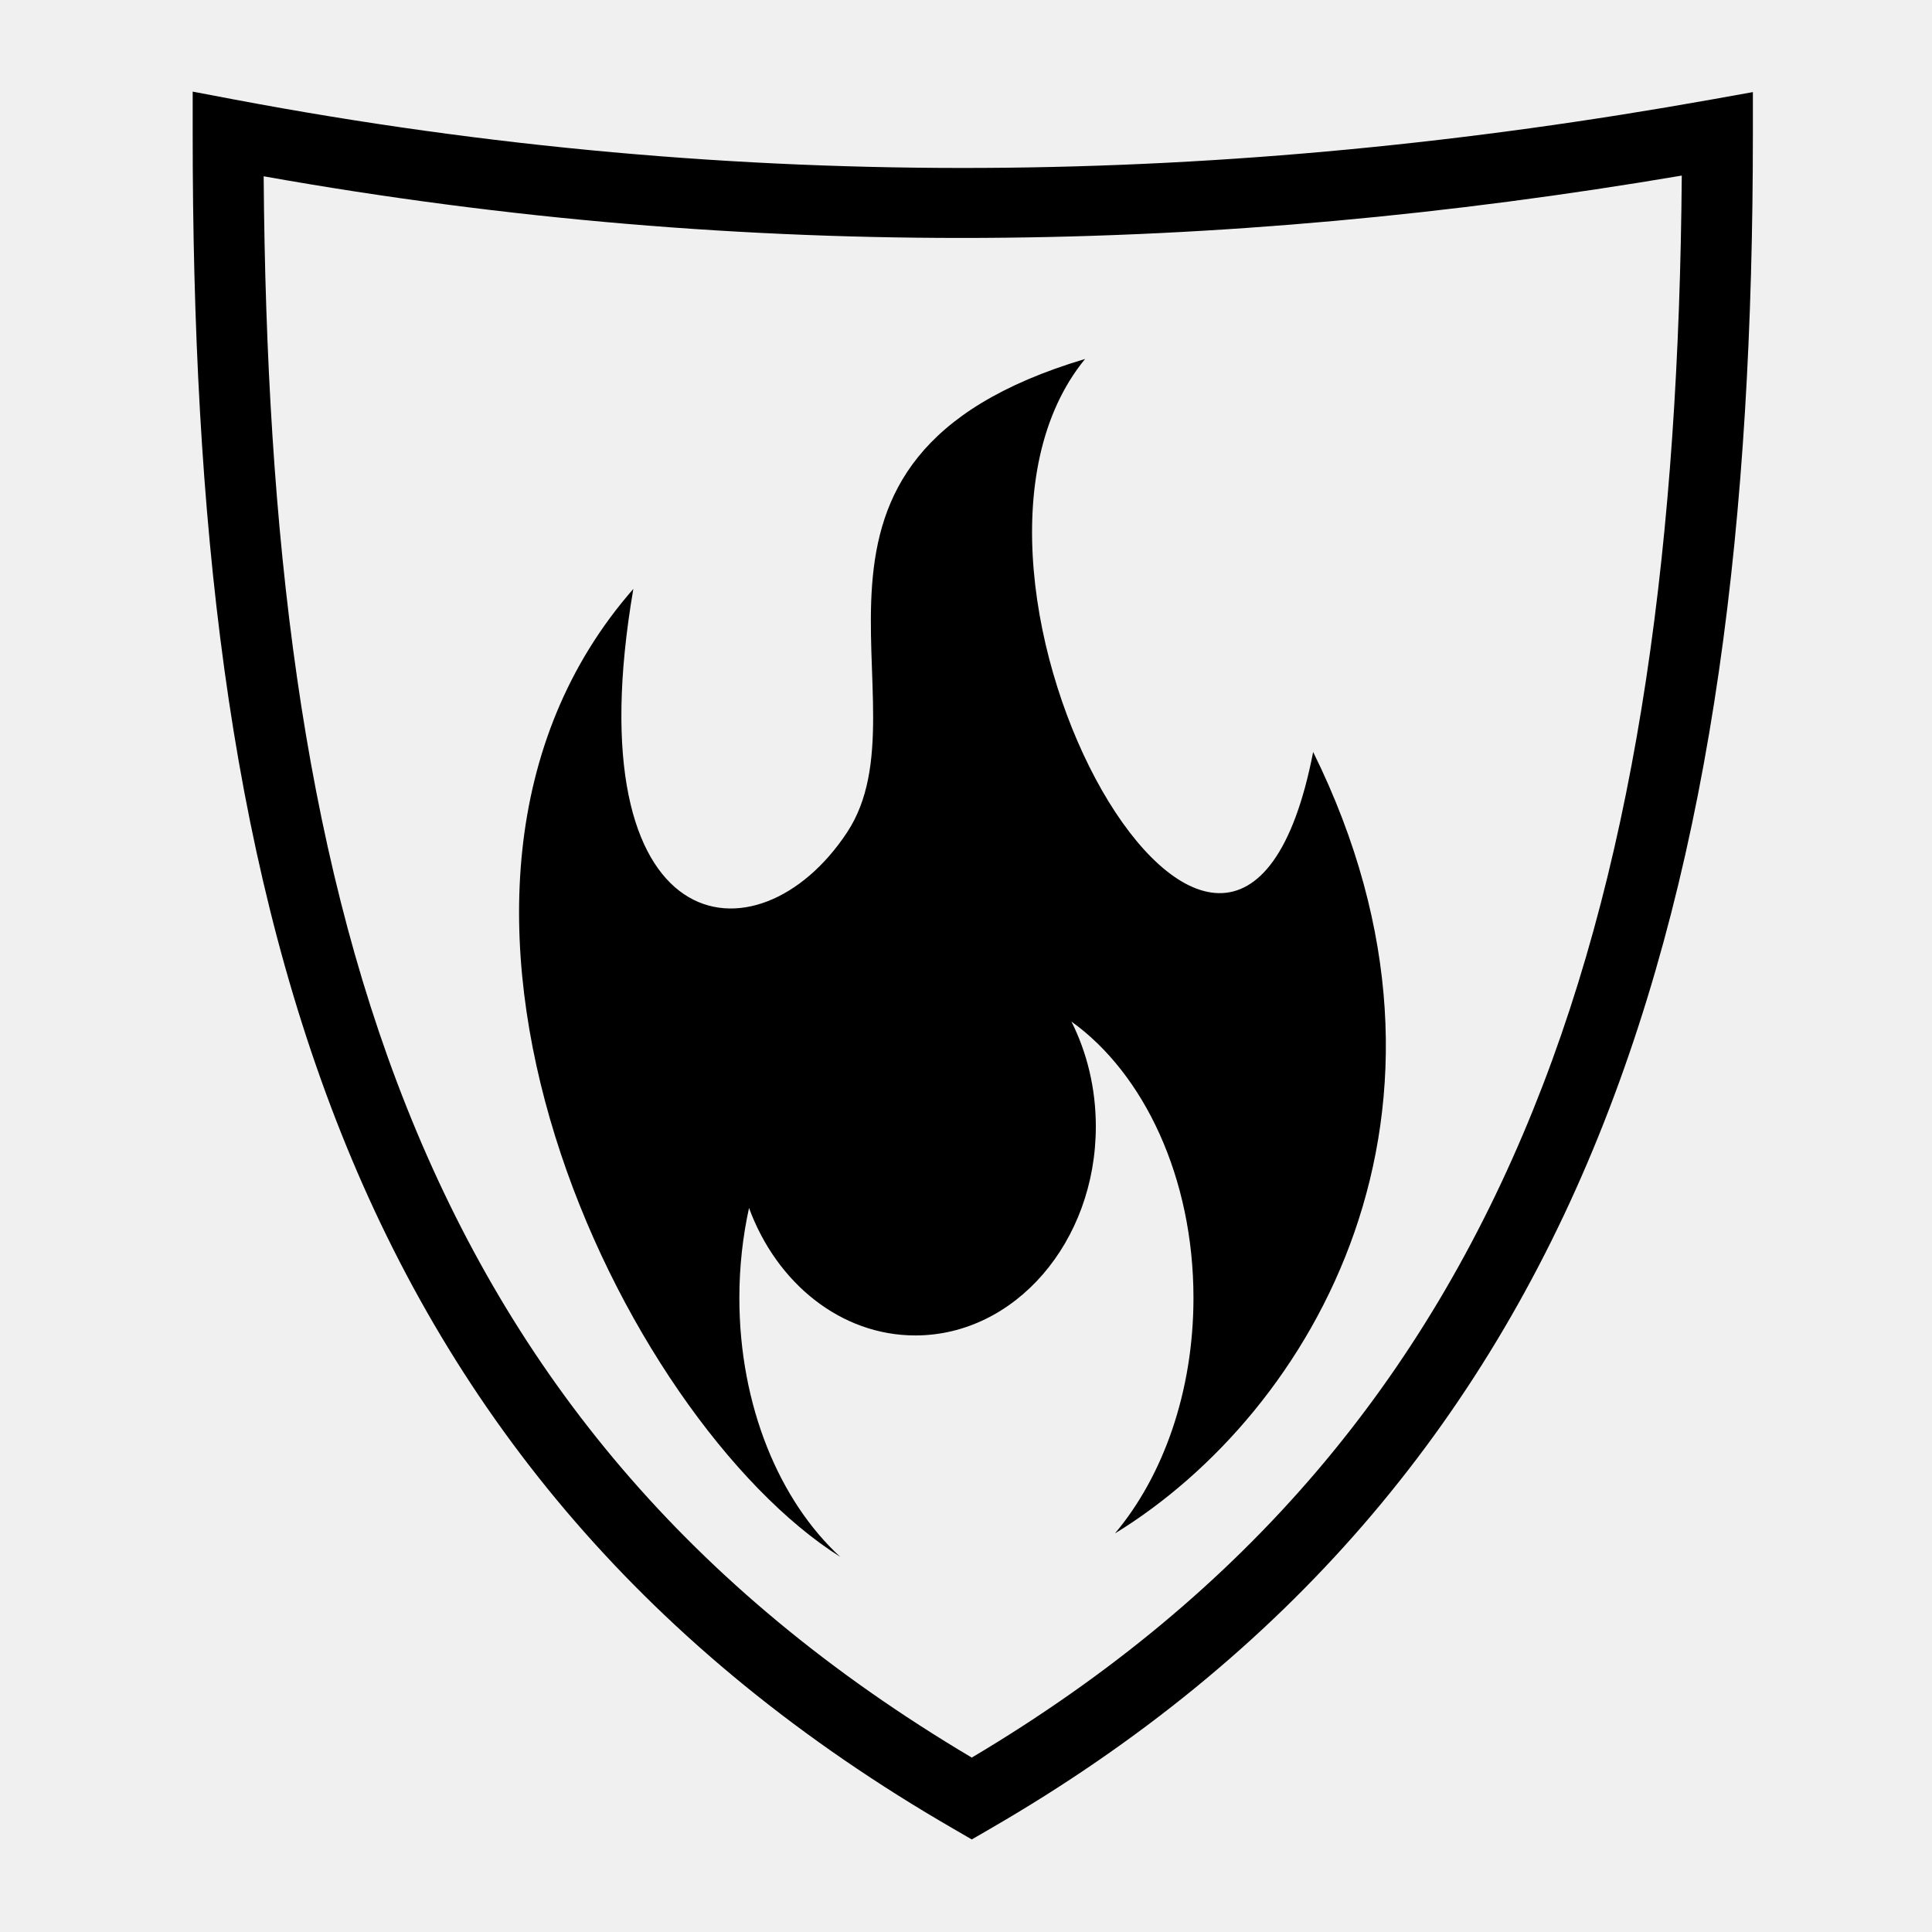
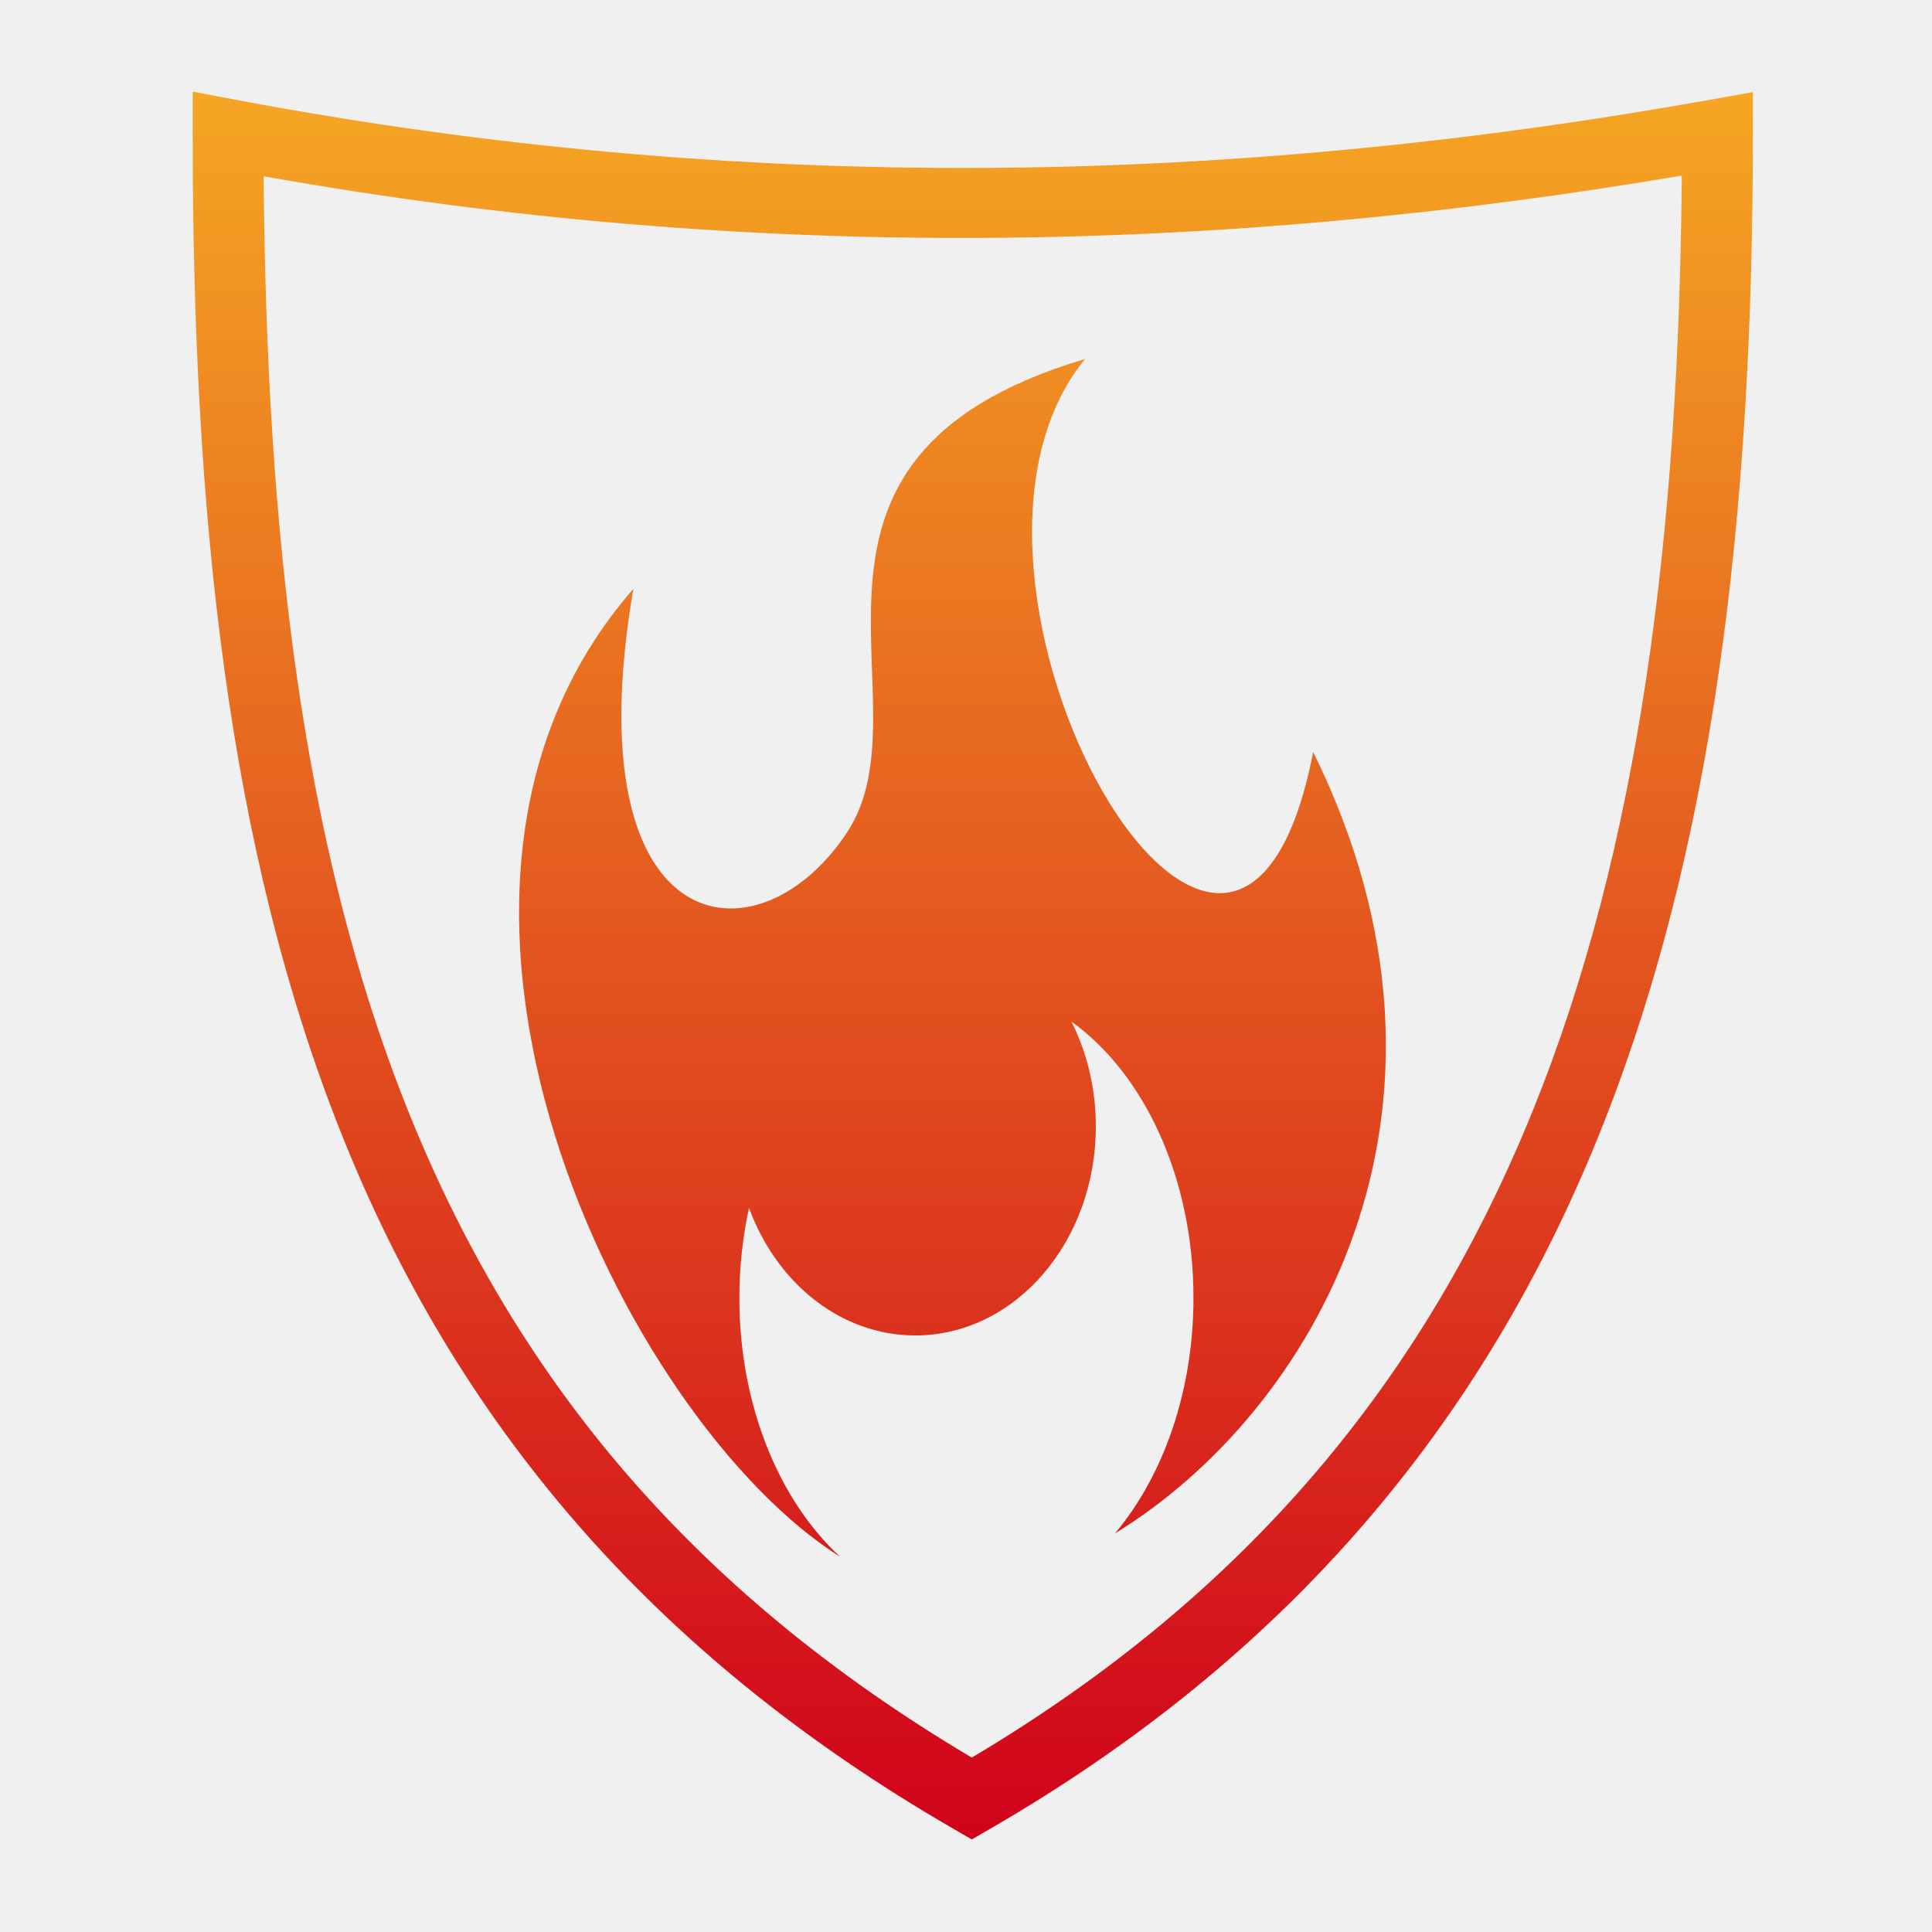
<svg xmlns="http://www.w3.org/2000/svg" viewBox="0 0 512 512" style="height: 512px; width: 512px;">
-   <path d="M0 0h512v512H0z" fill="#ffffff" fill-opacity="0" />
+   <defs>
+     <linearGradient x1="0" x2="0" y1="0" y2="1" id="gradient-1">
+       <stop offset="0%" stop-color="#f5a623" stop-opacity="1" />
+       <stop offset="100%" stop-color="#d0021b" stop-opacity="1" />
+     </linearGradient>
+   </defs>
+   <path d="M0 0h512v512H0z" fill="#d6cca9" fill-opacity="0" />
  <g class="" transform="translate(0,0)" style="touch-action: none;">
-     <path d="M51.063 24.28v11.282c0 100.82 9.297 189.164 39.28 264.563 29.985 75.4 80.96 137.547 162.5 184.625l4.688 2.72 4.69-2.72C341.9 438.745 392.977 376.788 423.56 301.22c30.585-75.57 40.97-164.495 40.97-265.658V24.407l-11 1.97c-127.69 22.82-256.29 25.504-391.407 0L51.062 24.28zm394.625 22.25c-.756 95.204-11.306 178.18-39.438 247.69-28.608 70.684-75.067 127.792-148.72 171.56-75.508-44.82-121.81-102.07-149.842-172.56-27.53-69.23-37.117-151.615-37.813-246.5 129.47 23.027 253.39 20.565 375.813-.19zM287.563 95.126c-89.104 26.58-40.383 91.028-63.063 125.438-23.757 36.044-72.72 29.163-56.656-64.5-70.924 81.05-2.55 220.42 54.844 256.53-16.13-14.81-26.75-40.03-26.75-68.656 0-8.276.91-16.274 2.562-23.812 7.277 19.842 24.264 33.78 44.063 33.78 26.426 0 47.843-24.79 47.843-55.374 0-10.14-2.356-19.636-6.47-27.81 19.228 13.78 32.345 41.39 32.345 73.217 0 24.946-8.07 47.3-20.81 62.438C347.752 374.36 394.957 294.442 348 199.28c-20.957 107.846-108.105-45.925-60.438-104.155z" fill="#000000" fill-opacity="1" />
+     <path d="M51.063 24.28v11.282c0 100.82 9.297 189.164 39.28 264.563 29.985 75.4 80.96 137.547 162.5 184.625l4.688 2.72 4.69-2.72C341.9 438.745 392.977 376.788 423.56 301.22c30.585-75.57 40.97-164.495 40.97-265.658V24.407l-11 1.97c-127.69 22.82-256.29 25.504-391.407 0L51.062 24.28zm394.625 22.25c-.756 95.204-11.306 178.18-39.438 247.69-28.608 70.684-75.067 127.792-148.72 171.56-75.508-44.82-121.81-102.07-149.842-172.56-27.53-69.23-37.117-151.615-37.813-246.5 129.47 23.027 253.39 20.565 375.813-.19zM287.563 95.126c-89.104 26.58-40.383 91.028-63.063 125.438-23.757 36.044-72.72 29.163-56.656-64.5-70.924 81.05-2.55 220.42 54.844 256.53-16.13-14.81-26.75-40.03-26.75-68.656 0-8.276.91-16.274 2.562-23.812 7.277 19.842 24.264 33.78 44.063 33.78 26.426 0 47.843-24.79 47.843-55.374 0-10.14-2.356-19.636-6.47-27.81 19.228 13.78 32.345 41.39 32.345 73.217 0 24.946-8.07 47.3-20.81 62.438C347.752 374.36 394.957 294.442 348 199.28c-20.957 107.846-108.105-45.925-60.438-104.155z" fill="url(#gradient-1)" />
  </g>
</svg>
